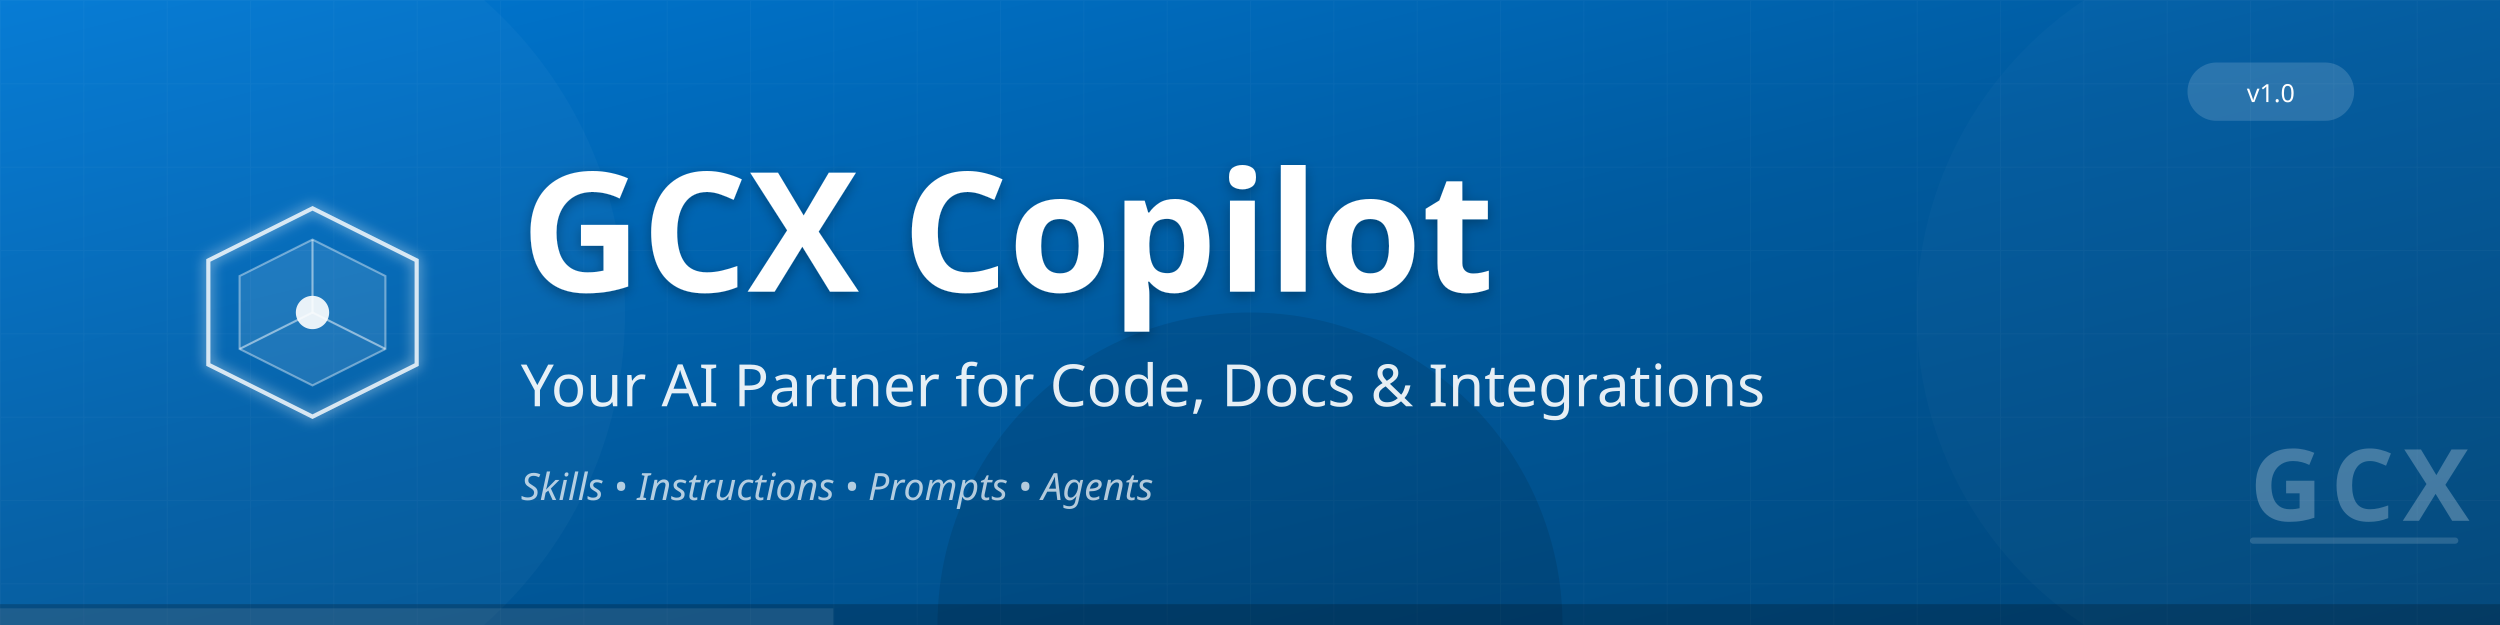
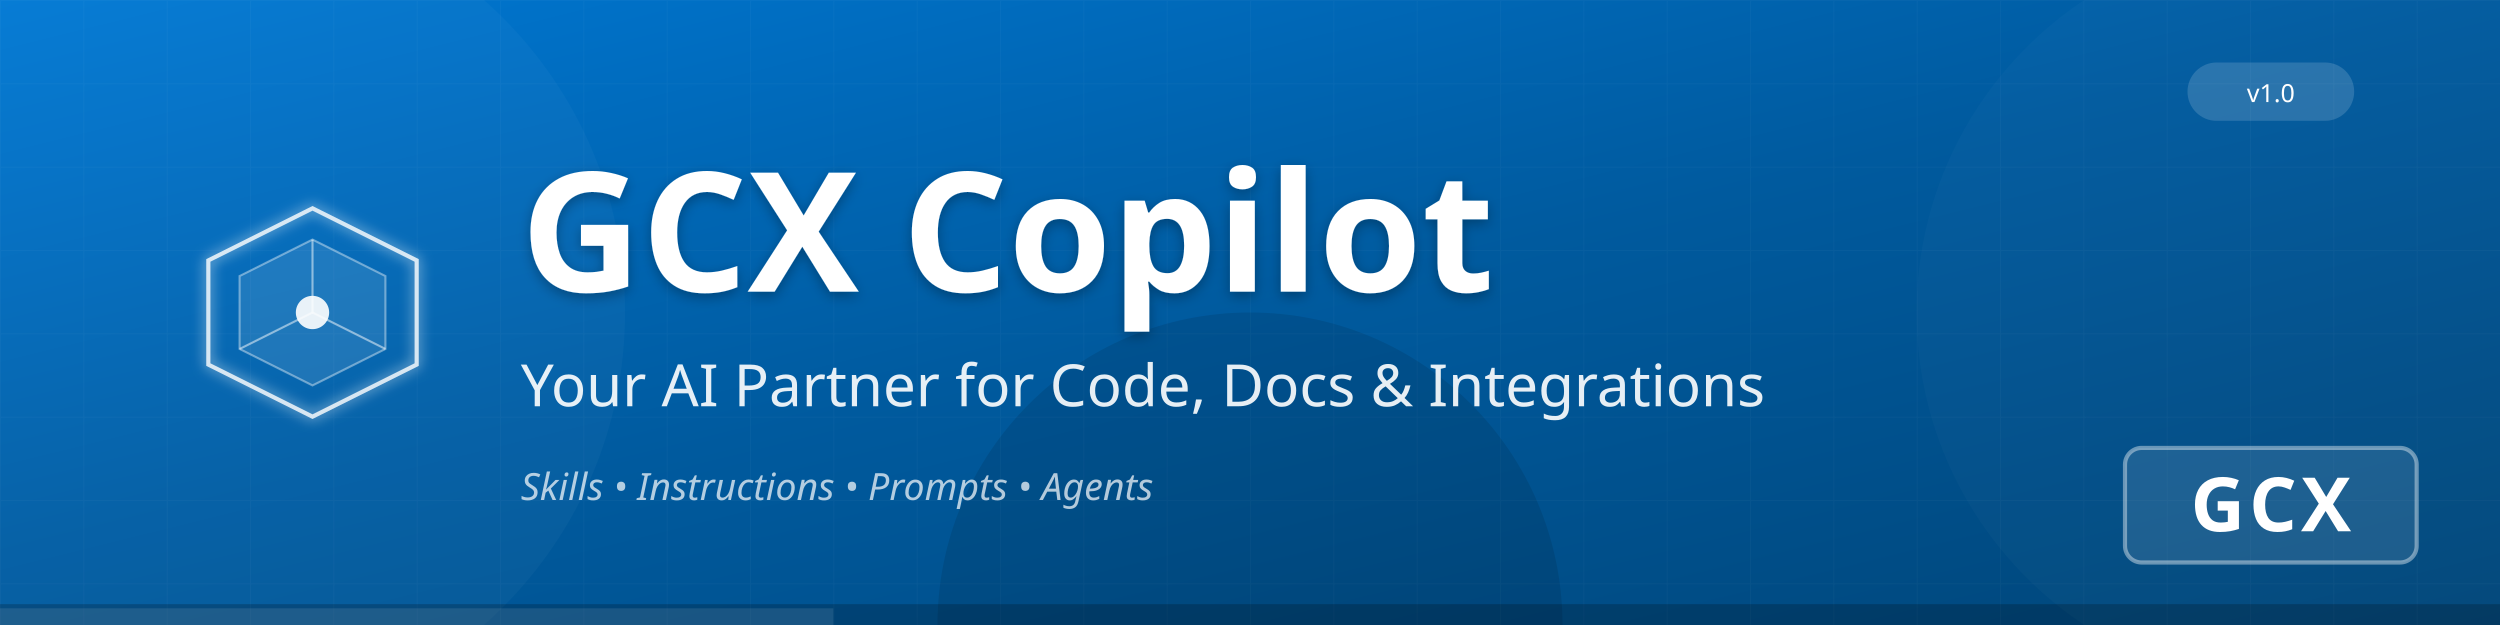
<svg xmlns="http://www.w3.org/2000/svg" viewBox="0 0 1200 300" width="1200" height="300">
  <defs>
    <linearGradient id="msGradient" x1="0%" y1="0%" x2="100%" y2="100%">
      <stop offset="0%" style="stop-color:#0078D4;stop-opacity:1" />
      <stop offset="50%" style="stop-color:#005a9e;stop-opacity:1" />
      <stop offset="100%" style="stop-color:#004578;stop-opacity:1" />
    </linearGradient>
    <pattern id="grid" width="40" height="40" patternUnits="userSpaceOnUse">
      <path d="M 40 0 L 0 0 0 40" fill="none" stroke="rgba(255,255,255,0.03)" stroke-width="1" />
    </pattern>
    <filter id="glow" x="-50%" y="-50%" width="200%" height="200%">
      <feGaussianBlur stdDeviation="3" result="coloredBlur" />
      <feMerge>
        <feMergeNode in="coloredBlur" />
        <feMergeNode in="SourceGraphic" />
      </feMerge>
    </filter>
    <filter id="textShadow" x="-20%" y="-20%" width="140%" height="140%">
      <feDropShadow dx="0" dy="2" stdDeviation="3" flood-color="#000" flood-opacity="0.3" />
    </filter>
  </defs>
  <rect width="1200" height="300" fill="url(#msGradient)" />
  <rect width="1200" height="300" fill="url(#grid)" />
  <circle cx="100" cy="150" r="200" fill="rgba(255,255,255,0.03)" />
  <circle cx="1100" cy="150" r="180" fill="rgba(255,255,255,0.02)" />
  <circle cx="600" cy="300" r="150" fill="rgba(0,0,0,0.1)" />
  <g transform="translate(100, 100)">
    <polygon points="50,0 100,25 100,75 50,100 0,75 0,25" fill="none" stroke="rgba(255,255,255,0.8)" stroke-width="2" filter="url(#glow)" />
    <polygon points="50,15 85,32.5 85,67.5 50,85 15,67.5 15,32.5" fill="rgba(255,255,255,0.1)" stroke="rgba(255,255,255,0.4)" stroke-width="1" />
    <circle cx="50" cy="50" r="8" fill="white" opacity="0.9" />
    <line x1="50" y1="50" x2="50" y2="15" stroke="rgba(255,255,255,0.5)" stroke-width="1" />
    <line x1="50" y1="50" x2="85" y2="67.5" stroke="rgba(255,255,255,0.5)" stroke-width="1" />
    <line x1="50" y1="50" x2="15" y2="67.5" stroke="rgba(255,255,255,0.5)" stroke-width="1" />
  </g>
  <text x="250" y="140" font-family="Segoe UI, system-ui, sans-serif" font-size="80" font-weight="700" fill="white" filter="url(#textShadow)">
    GCX Copilot
  </text>
  <text x="250" y="195" font-family="Segoe UI, system-ui, sans-serif" font-size="28" fill="rgba(255,255,255,0.9)">
    Your AI Partner for Code, Docs &amp; Integrations
  </text>
  <text x="250" y="240" font-family="Segoe UI, system-ui, sans-serif" font-size="18" fill="rgba(255,255,255,0.7)" font-style="italic">
    Skills • Instructions • Prompts • Agents
  </text>
  <g transform="translate(1050, 30)">
    <rect x="0" y="0" width="80" height="28" rx="14" fill="rgba(255,255,255,0.15)" />
    <text x="40" y="19" font-family="Segoe UI, system-ui, sans-serif" font-size="12" fill="white" text-anchor="middle">
      v1.0
    </text>
  </g>
-   <g transform="translate(1080, 200)">
-     <text x="0" y="50" font-family="Segoe UI, system-ui, sans-serif" font-size="48" font-weight="800" fill="rgba(255,255,255,0.25)" letter-spacing="4">
+   <g transform="translate(1020, 215)">
+     <rect x="0" y="0" width="140" height="55" rx="8" ry="8" fill="rgba(255,255,255,0.1)" stroke="rgba(255,255,255,0.4)" stroke-width="2" />
+     <text x="70" y="40" font-family="Segoe UI, system-ui, sans-serif" font-size="36" font-weight="700" fill="white" text-anchor="middle" letter-spacing="2">
      GCX
    </text>
-     <rect x="0" y="58" width="100" height="3" rx="1.5" fill="rgba(255,255,255,0.15)" />
  </g>
  <rect x="0" y="290" width="1200" height="10" fill="rgba(0,0,0,0.2)" />
  <rect x="0" y="292" width="400" height="8" fill="rgba(255,255,255,0.1)" />
</svg>
